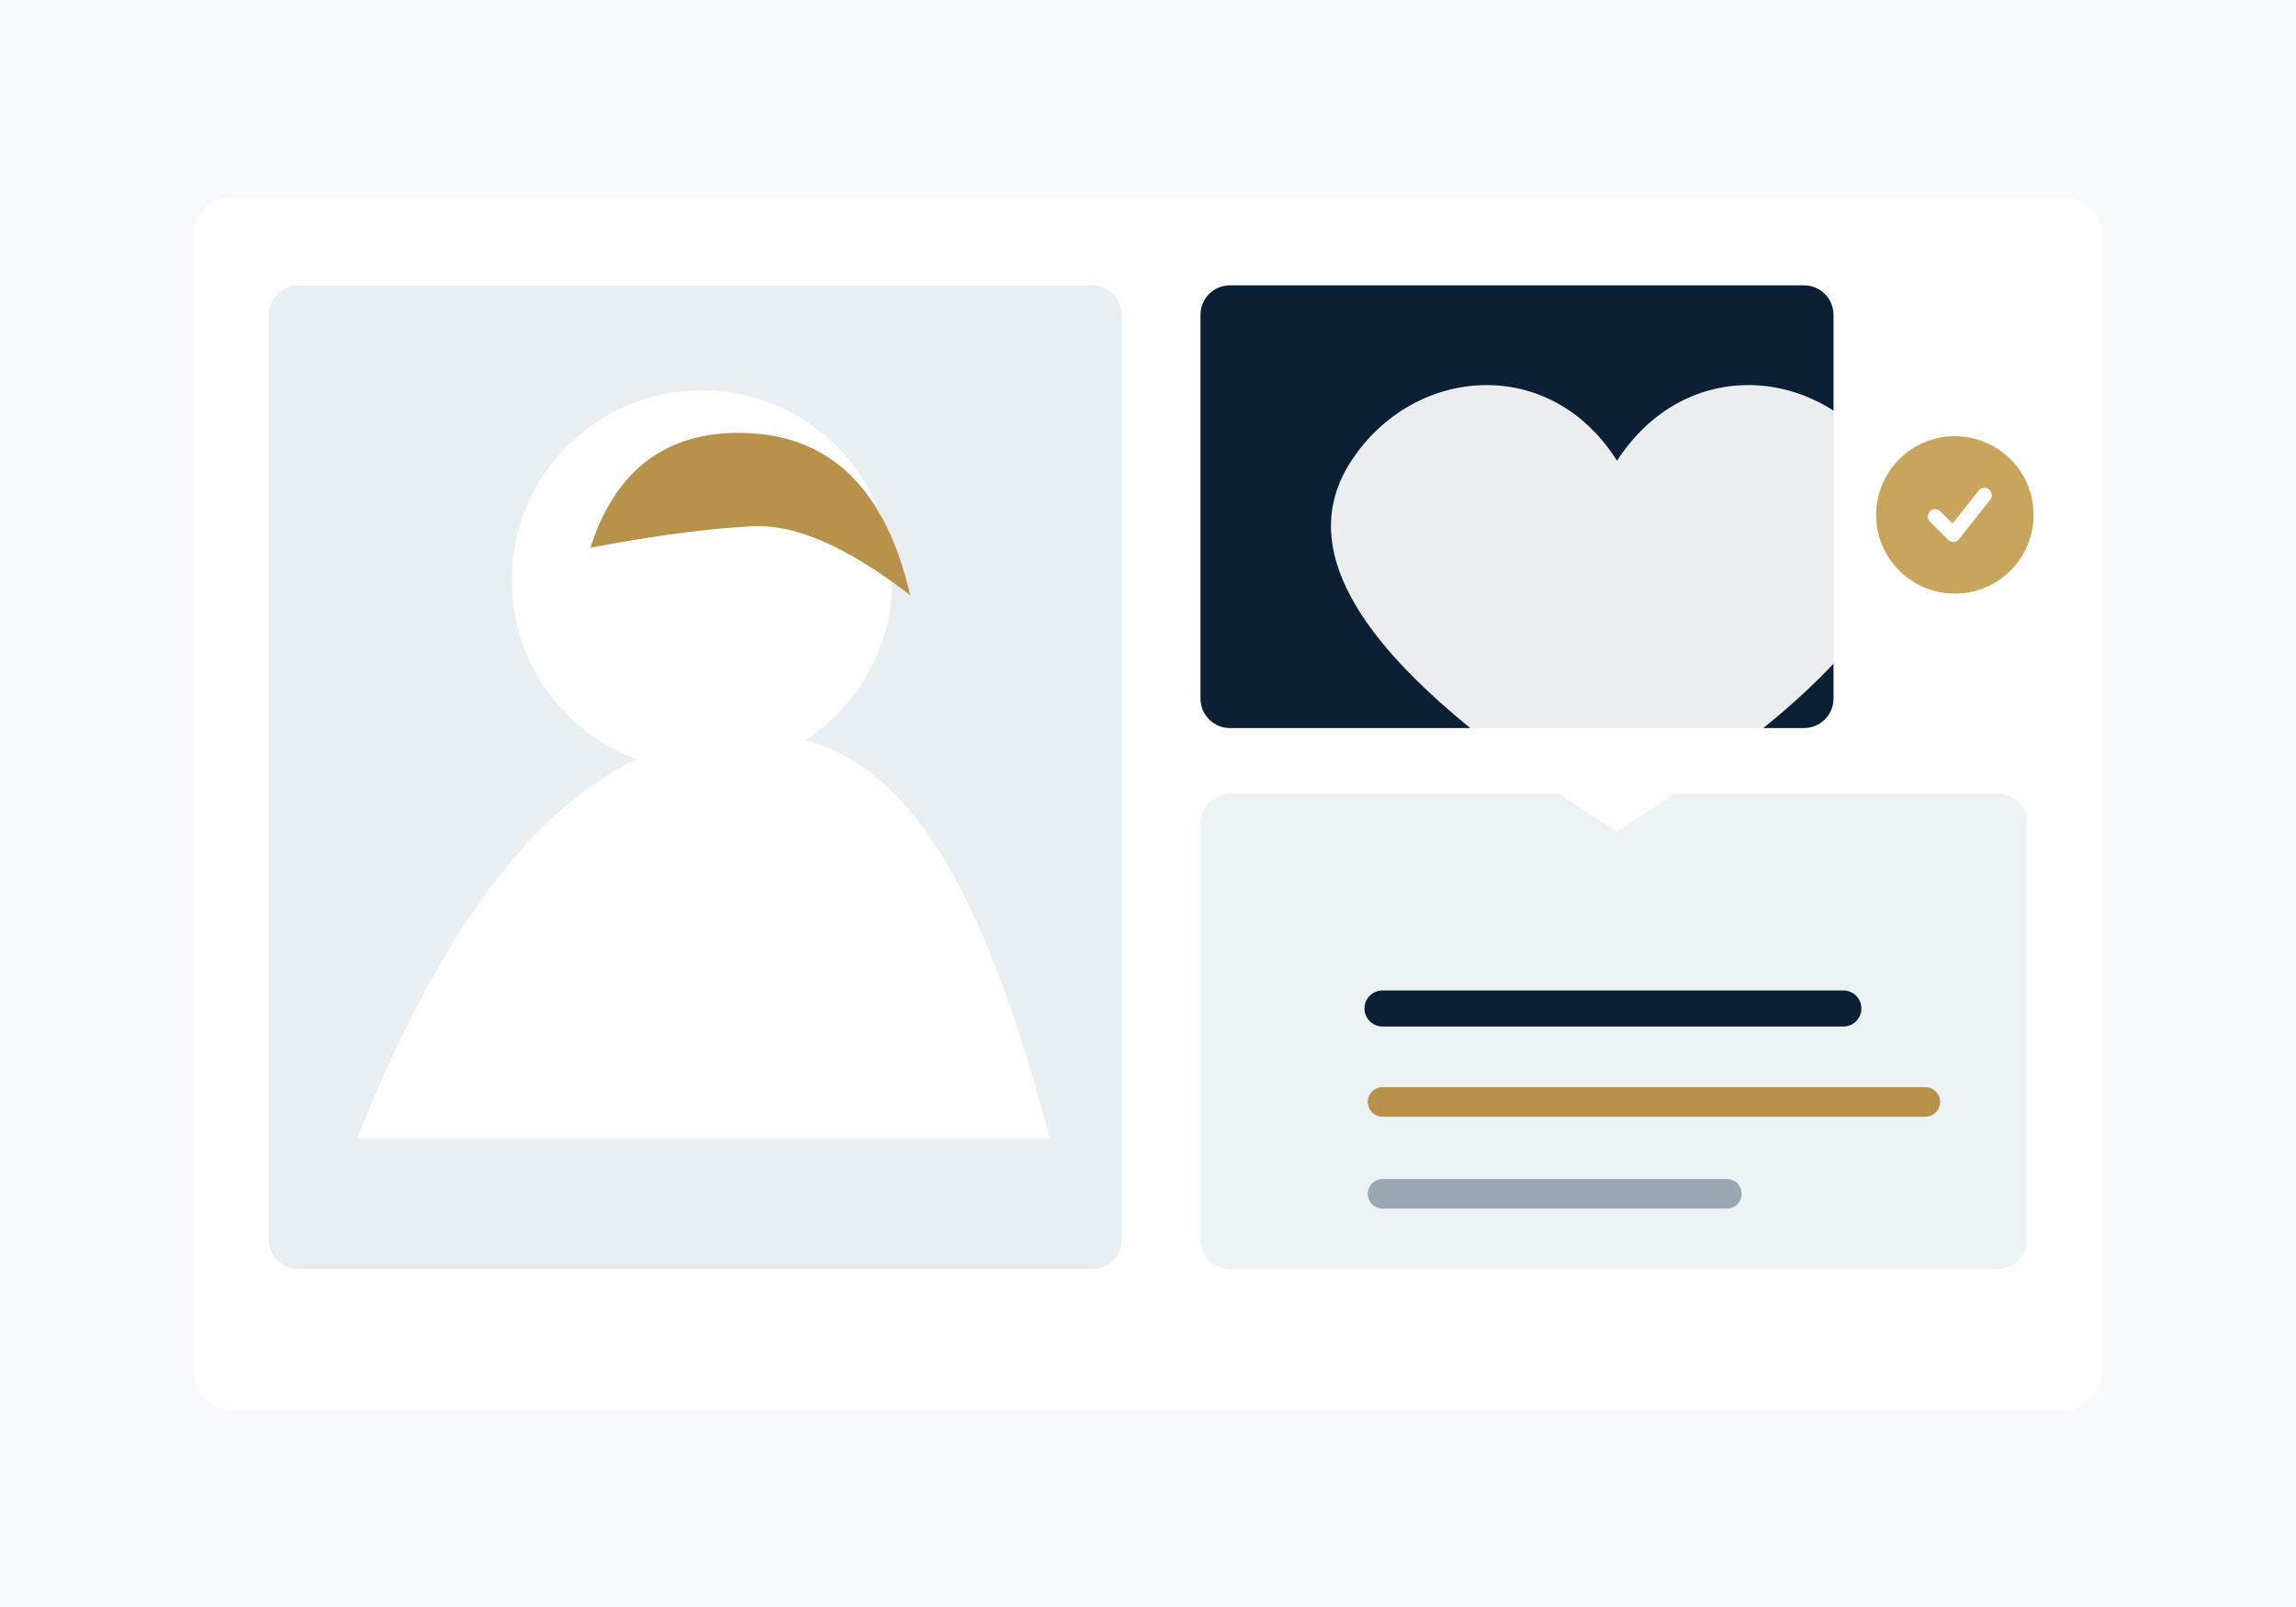
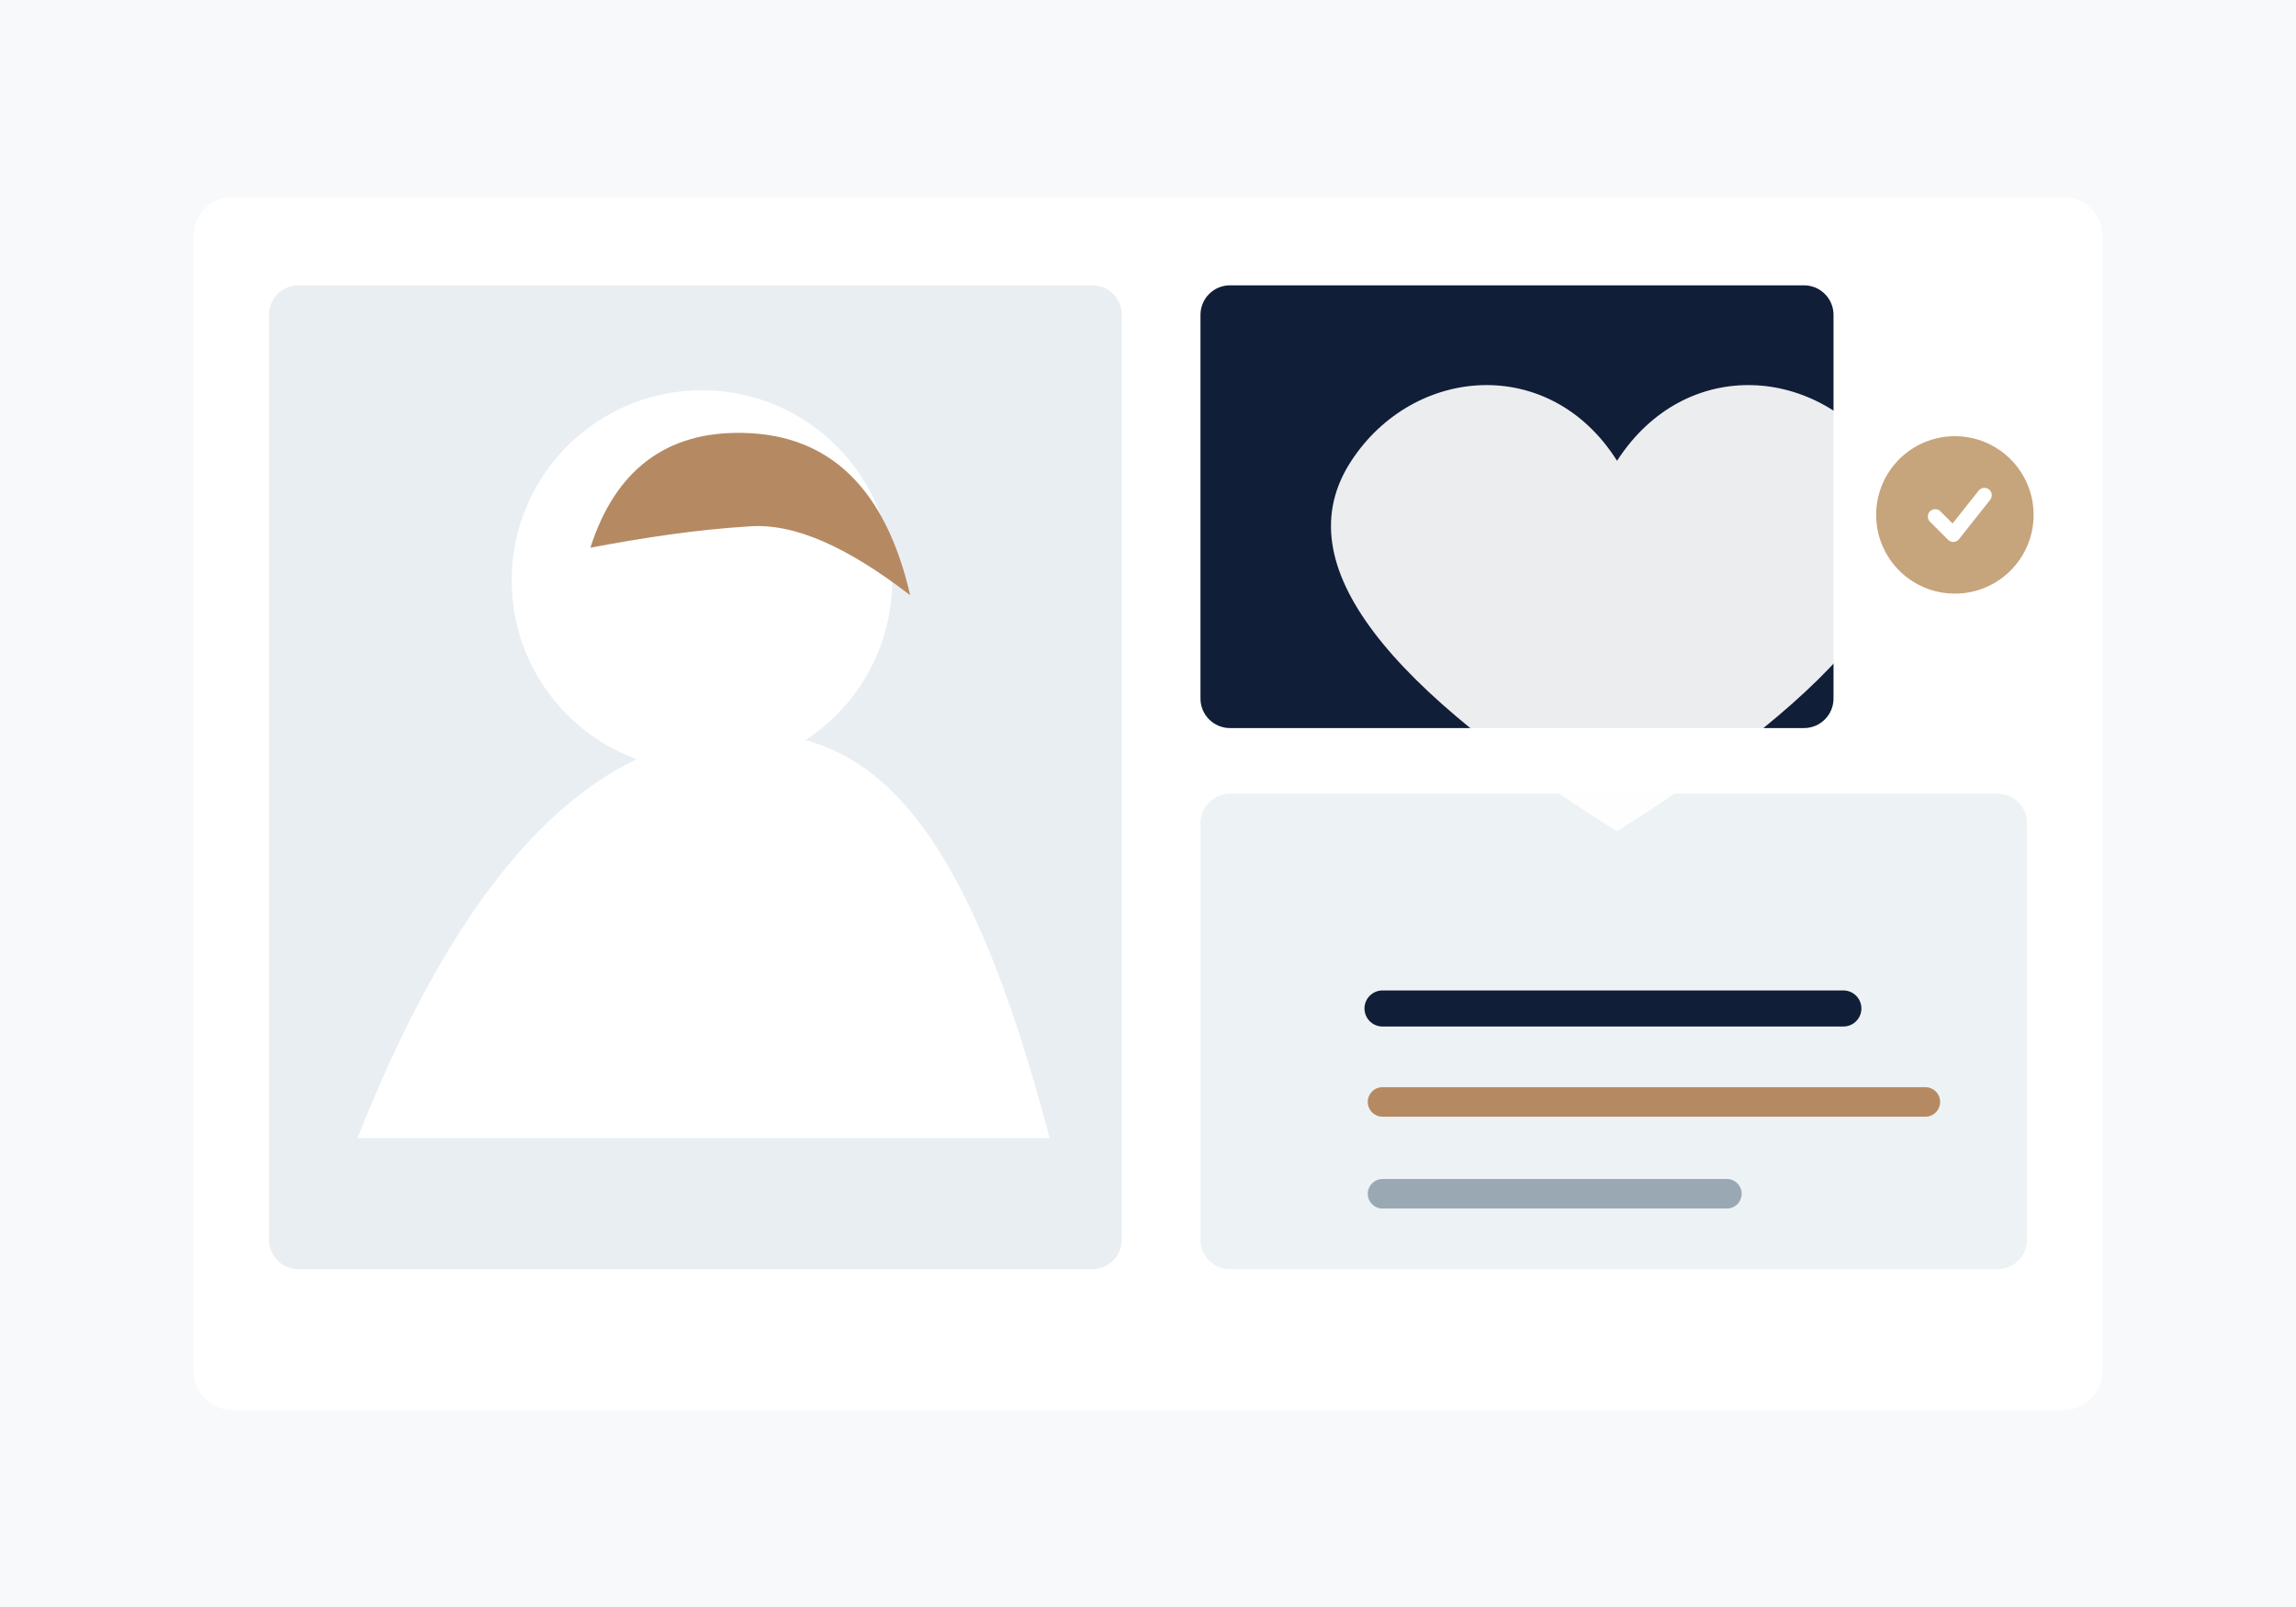
<svg xmlns="http://www.w3.org/2000/svg" width="1400" height="980" viewBox="0 0 1400 980" fill="none">
  <rect width="1400" height="980" fill="#F7F9FB" />
  <rect x="118" y="120" width="1164" height="740" rx="24" fill="#FFFFFF" />
  <rect x="164" y="174" width="520" height="600" rx="18" fill="#E9EEF3" />
-   <rect x="732" y="174" width="386" height="270" rx="18" fill="#0B1F35" />
+   <rect x="732" y="174" width="386" height="270" rx="18" fill="#101E38" />
  <rect x="732" y="484" width="504" height="290" rx="18" fill="#EDF2F5" />
  <path d="M218 694C282 532 360 450 453 447C534 445 590 504 640 694H218Z" fill="#FFFFFF" />
  <circle cx="428" cy="354" r="116" fill="#FFFFFF" />
-   <path d="M360 334C375 287 406 263 453 264C506 265 540 298 555 363C516 333 484 319 457 321C424 323 392 328 360 334Z" fill="#B8924A" />
+   <path d="M360 334C375 287 406 263 453 264C506 265 540 298 555 363C516 333 484 319 457 321C424 323 392 328 360 334Z" fill="#B58A62" />
  <path d="M824 281C862 223 945 216 986 281C1028 216 1110 223 1149 281C1191 345 1122 421 986 507C849 421 782 345 824 281Z" fill="#FFFFFF" opacity="0.92" />
-   <path d="M843 615H1124" stroke="#0B1F35" stroke-width="22" stroke-linecap="round" />
-   <path d="M843 672H1174" stroke="#B8924A" stroke-width="18" stroke-linecap="round" />
+   <path d="M843 615H1124" stroke="#101E38" stroke-width="22" stroke-linecap="round" />
+   <path d="M843 672H1174" stroke="#B58A62" stroke-width="18" stroke-linecap="round" />
  <path d="M843 728H1053" stroke="#9AA8B4" stroke-width="18" stroke-linecap="round" />
-   <circle cx="1192" cy="314" r="48" fill="#C9A45D" />
+   <circle cx="1192" cy="314" r="48" fill="#C6A47C" />
  <path d="M1180 315L1191 326L1210 302" stroke="white" stroke-width="9" stroke-linecap="round" stroke-linejoin="round" />
</svg>
